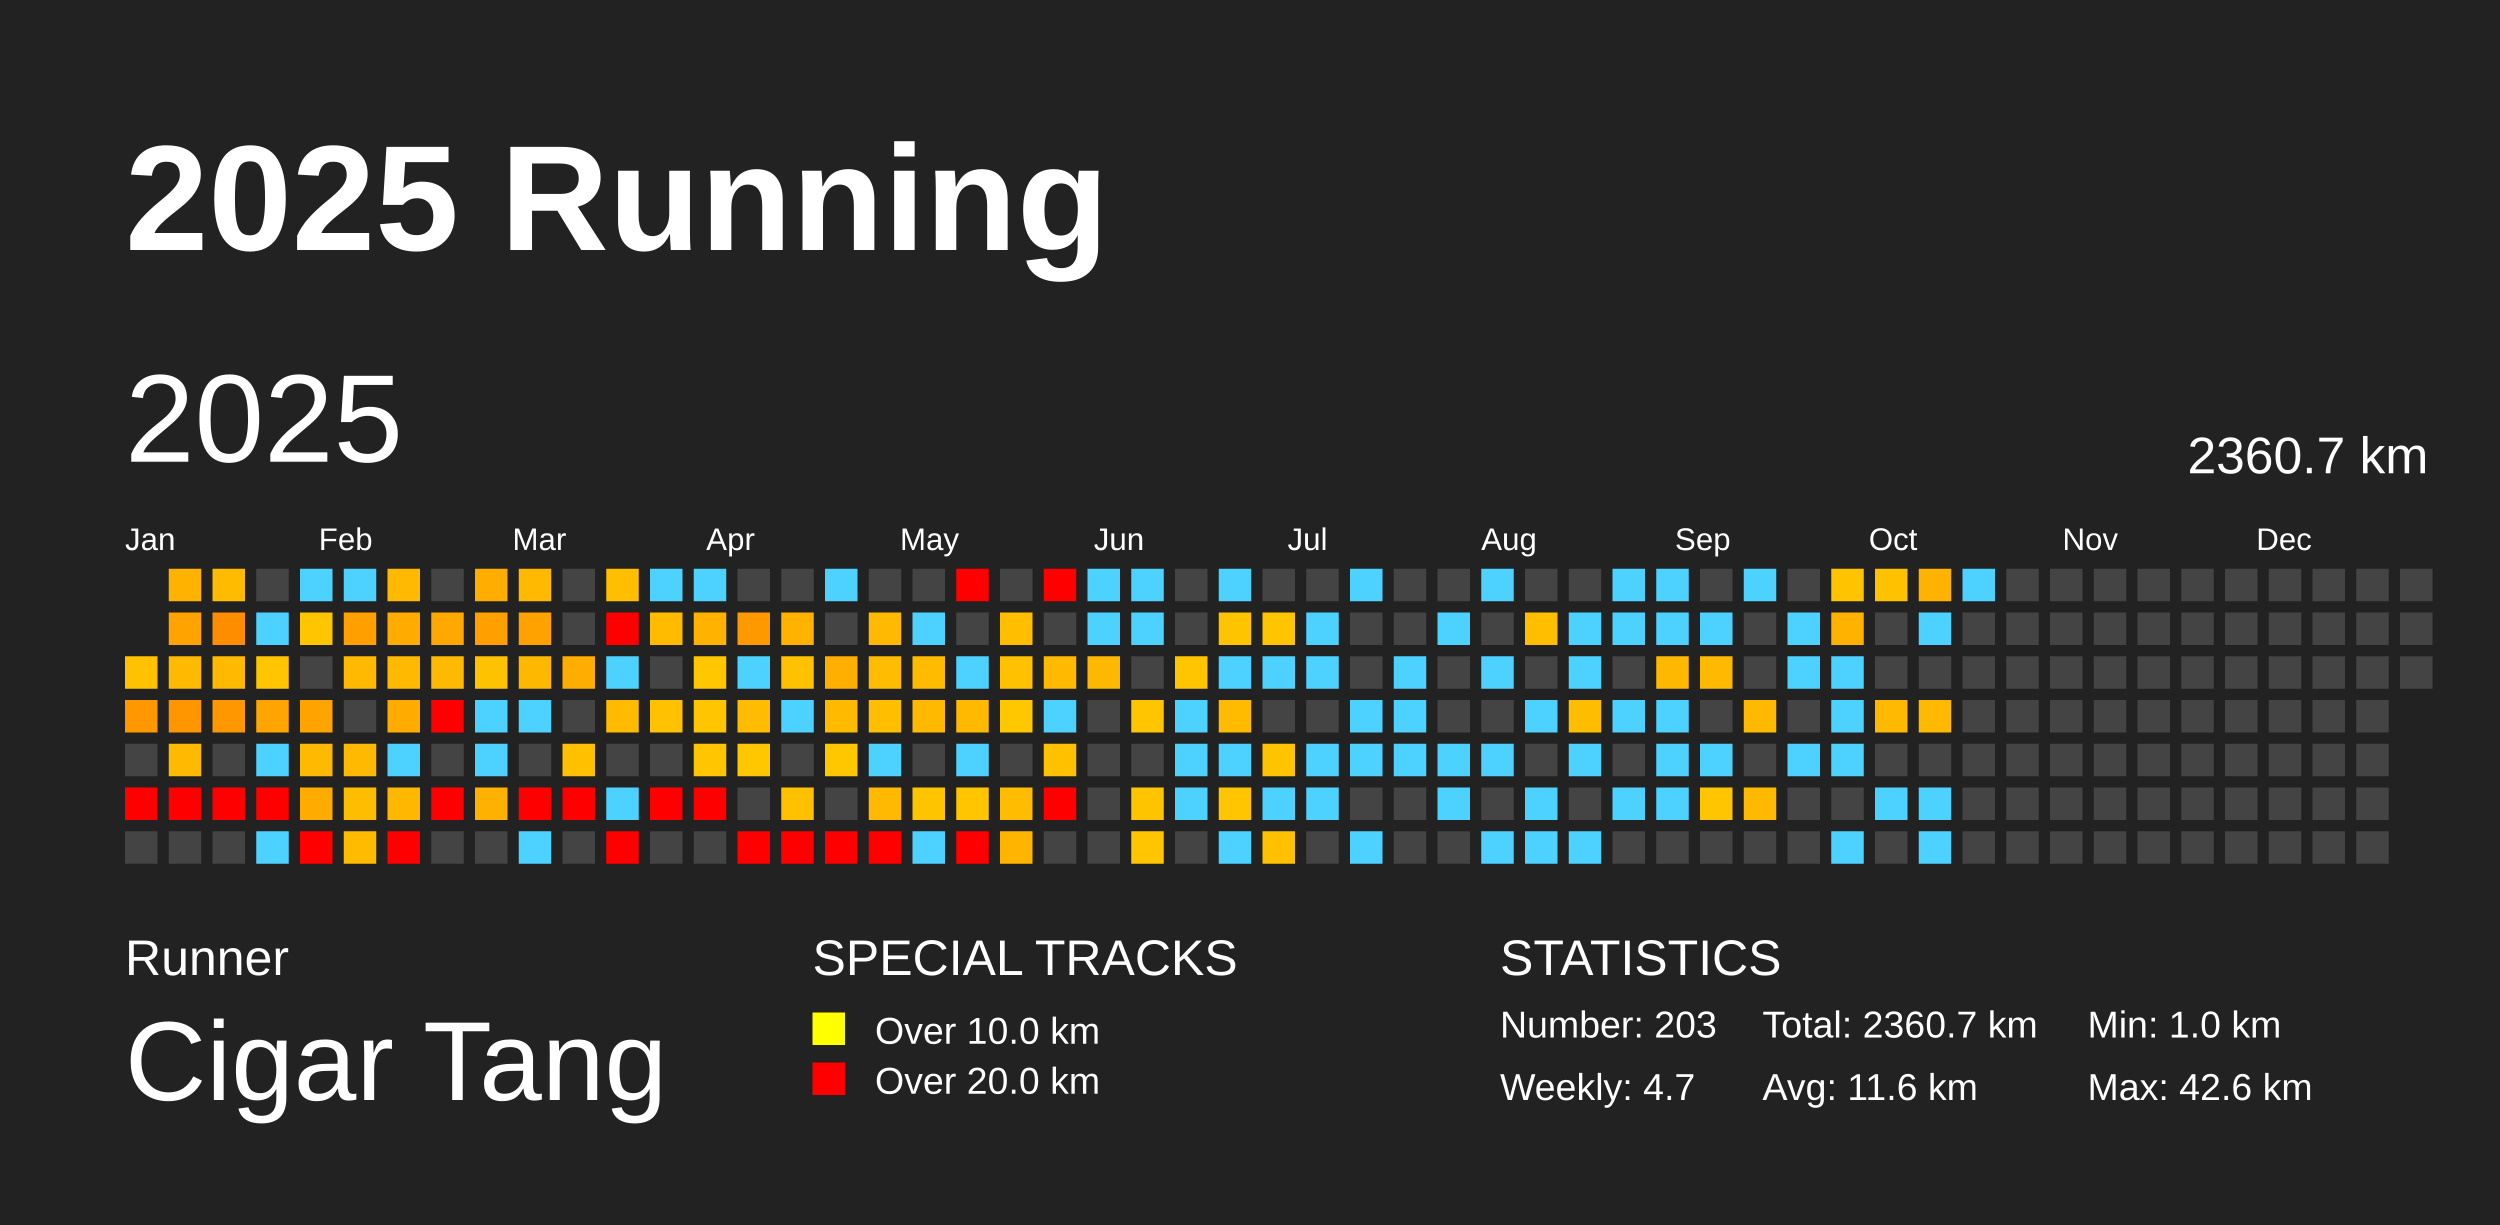
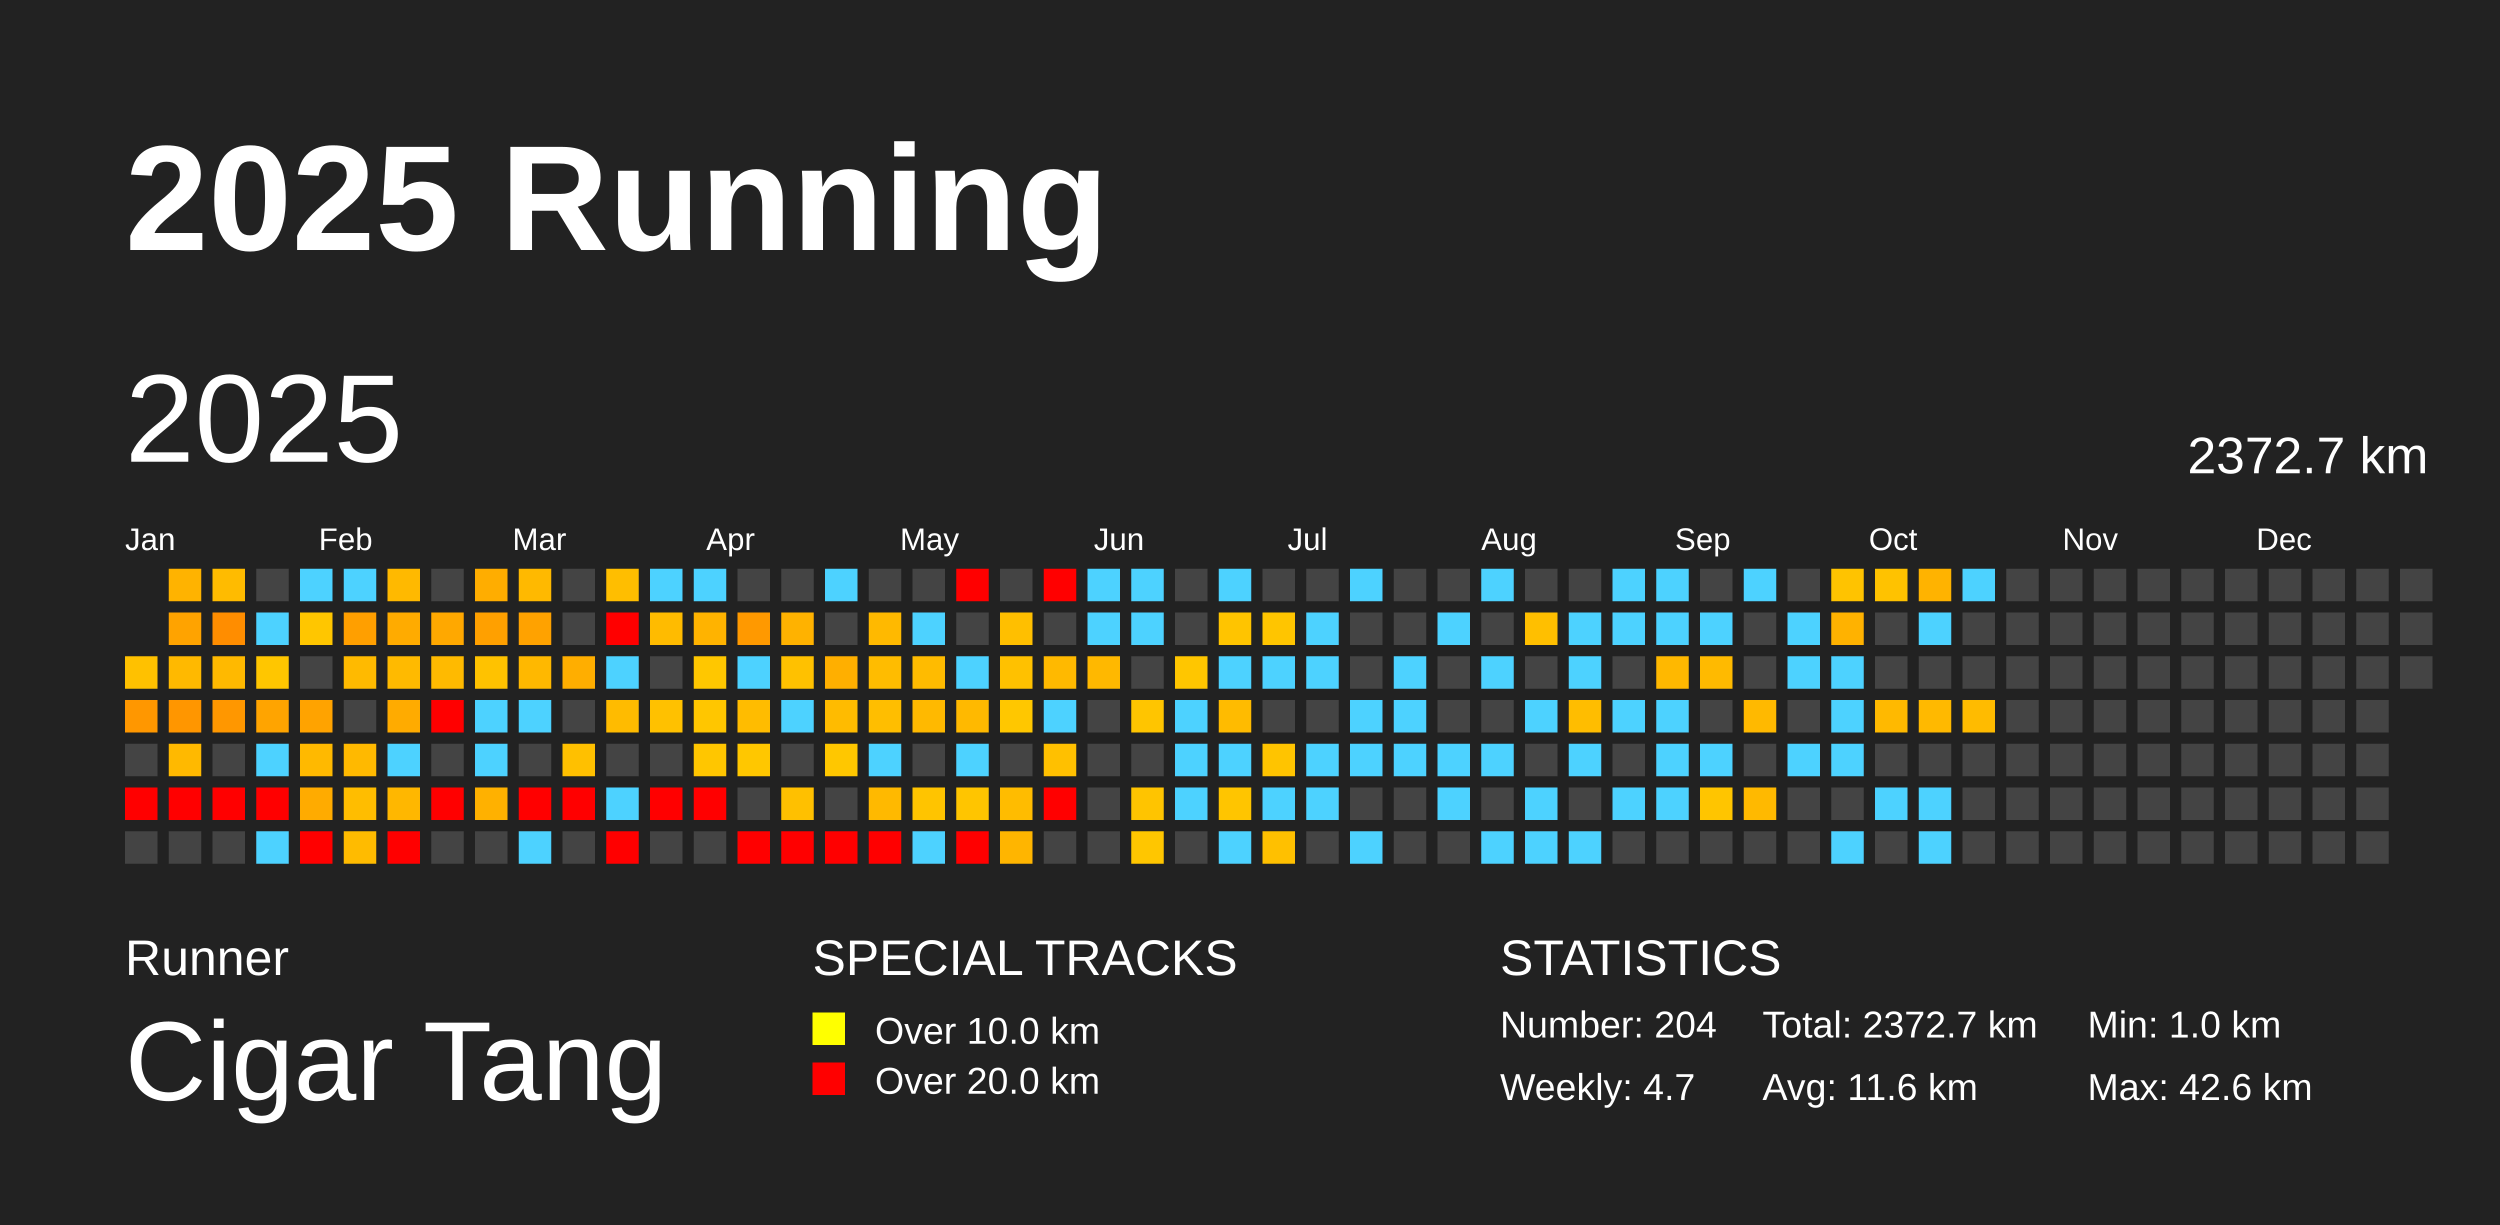
<svg xmlns="http://www.w3.org/2000/svg" baseProfile="full" height="98mm" version="1.1" viewBox="0,0,200,98" width="200mm">
  <defs />
  <rect fill="#222222" height="98" width="200" x="0" y="0" />
  <text fill="#FFFFFF" style="font-size:12px; font-family:Arial; font-weight:bold;" x="10" y="20">2025 Running</text>
  <text fill="#FFFFFF" style="font-size:4px; font-family:Arial" x="10" y="78">Runner</text>
  <text fill="#FFFFFF" style="font-size:9px; font-family:Arial" x="10" y="88">Cigar Tang</text>
  <text fill="#FFFFFF" style="font-size:4px; font-family:Arial" x="65" y="78">SPECIAL TRACKS</text>
  <rect fill="yellow" height="2.6" width="2.6" x="65" y="81" />
  <text fill="#FFFFFF" style="font-size:3px; font-family:Arial" x="70" y="83.5">Over 10.0 km</text>
  <rect fill="red" height="2.6" width="2.6" x="65" y="85" />
  <text fill="#FFFFFF" style="font-size:3px; font-family:Arial" x="70" y="87.5">Over 20.0 km</text>
  <text fill="#FFFFFF" style="font-size:4px; font-family:Arial" x="120" y="78">STATISTICS</text>
-   <text fill="#FFFFFF" style="font-size:3px; font-family:Arial" x="120" y="83">Number: 203</text>
+   <text fill="#FFFFFF" style="font-size:3px; font-family:Arial" x="120" y="83">Number: 204</text>
  <text fill="#FFFFFF" style="font-size:3px; font-family:Arial" x="120" y="88">Weekly: 4.7</text>
-   <text fill="#FFFFFF" style="font-size:3px; font-family:Arial" x="141" y="83">Total: 2360.7 km</text>
+   <text fill="#FFFFFF" style="font-size:3px; font-family:Arial" x="141" y="83">Total: 2372.7 km</text>
  <text fill="#FFFFFF" style="font-size:3px; font-family:Arial" x="141" y="88">Avg: 11.6 km</text>
  <text fill="#FFFFFF" style="font-size:3px; font-family:Arial" x="167" y="83">Min: 1.0 km</text>
  <text fill="#FFFFFF" style="font-size:3px; font-family:Arial" x="167" y="88">Max: 42.6 km</text>
  <text dominant-baseline="hanging" fill="#FFFFFF" style="font-size:10.0px; font-family:Arial;" x="10" y="30">2025</text>
-   <text dominant-baseline="hanging" fill="#FFFFFF" style="font-size:4.125px; font-family:Arial;" x="175" y="35">2360.7 km</text>
+   <text dominant-baseline="hanging" fill="#FFFFFF" style="font-size:4.125px; font-family:Arial;" x="175" y="35">2372.7 km</text>
  <text fill="#FFFFFF" style="font-size:2.5px; font-family:Arial" x="10.0" y="44">Jan</text>
  <text fill="#FFFFFF" style="font-size:2.5px; font-family:Arial" x="25.5" y="44">Feb</text>
  <text fill="#FFFFFF" style="font-size:2.5px; font-family:Arial" x="41.0" y="44">Mar</text>
  <text fill="#FFFFFF" style="font-size:2.5px; font-family:Arial" x="56.5" y="44">Apr</text>
  <text fill="#FFFFFF" style="font-size:2.5px; font-family:Arial" x="72.0" y="44">May</text>
  <text fill="#FFFFFF" style="font-size:2.5px; font-family:Arial" x="87.5" y="44">Jun</text>
  <text fill="#FFFFFF" style="font-size:2.5px; font-family:Arial" x="103.0" y="44">Jul</text>
  <text fill="#FFFFFF" style="font-size:2.5px; font-family:Arial" x="118.5" y="44">Aug</text>
  <text fill="#FFFFFF" style="font-size:2.5px; font-family:Arial" x="134.0" y="44">Sep</text>
  <text fill="#FFFFFF" style="font-size:2.5px; font-family:Arial" x="149.5" y="44">Oct</text>
  <text fill="#FFFFFF" style="font-size:2.5px; font-family:Arial" x="165.0" y="44">Nov</text>
  <text fill="#FFFFFF" style="font-size:2.5px; font-family:Arial" x="180.5" y="44">Dec</text>
  <rect fill="#ffc100" height="2.6" width="2.6" x="10.0" y="52.5" />
  <rect fill="#ff9700" height="2.6" width="2.6" x="10.0" y="56.0" />
  <rect fill="#444444" height="2.6" width="2.6" x="10.0" y="59.5" />
  <rect fill="red" height="2.6" width="2.6" x="10.0" y="63.0" />
  <rect fill="#444444" height="2.6" width="2.6" x="10.0" y="66.5" />
  <rect fill="#ffb300" height="2.6" width="2.6" x="13.5" y="45.5" />
  <rect fill="#ffa300" height="2.6" width="2.6" x="13.5" y="49.0" />
  <rect fill="#ffb900" height="2.6" width="2.6" x="13.5" y="52.5" />
  <rect fill="#ff9600" height="2.6" width="2.6" x="13.5" y="56.0" />
  <rect fill="#ffb900" height="2.6" width="2.6" x="13.5" y="59.5" />
  <rect fill="red" height="2.6" width="2.6" x="13.5" y="63.0" />
  <rect fill="#444444" height="2.6" width="2.6" x="13.5" y="66.5" />
  <rect fill="#ffbb00" height="2.6" width="2.6" x="17.0" y="45.5" />
  <rect fill="#ff8d00" height="2.6" width="2.6" x="17.0" y="49.0" />
  <rect fill="#ffb900" height="2.6" width="2.6" x="17.0" y="52.5" />
  <rect fill="#ff9700" height="2.6" width="2.6" x="17.0" y="56.0" />
  <rect fill="#444444" height="2.6" width="2.6" x="17.0" y="59.5" />
  <rect fill="red" height="2.6" width="2.6" x="17.0" y="63.0" />
  <rect fill="#444444" height="2.6" width="2.6" x="17.0" y="66.5" />
  <rect fill="#444444" height="2.6" width="2.6" x="20.5" y="45.5" />
  <rect fill="#4dd2ff" height="2.6" width="2.6" x="20.5" y="49.0" />
  <rect fill="#ffc600" height="2.6" width="2.6" x="20.5" y="52.5" />
  <rect fill="#ffa400" height="2.6" width="2.6" x="20.5" y="56.0" />
  <rect fill="#4dd2ff" height="2.6" width="2.6" x="20.5" y="59.5" />
  <rect fill="red" height="2.6" width="2.6" x="20.5" y="63.0" />
  <rect fill="#4dd2ff" height="2.6" width="2.6" x="20.5" y="66.5" />
  <rect fill="#4dd2ff" height="2.6" width="2.6" x="24.0" y="45.5" />
  <rect fill="#ffc600" height="2.6" width="2.6" x="24.0" y="49.0" />
  <rect fill="#444444" height="2.6" width="2.6" x="24.0" y="52.5" />
  <rect fill="#ffa300" height="2.6" width="2.6" x="24.0" y="56.0" />
  <rect fill="#ffb900" height="2.6" width="2.6" x="24.0" y="59.5" />
  <rect fill="#ffab00" height="2.6" width="2.6" x="24.0" y="63.0" />
  <rect fill="red" height="2.6" width="2.6" x="24.0" y="66.5" />
  <rect fill="#4dd2ff" height="2.6" width="2.6" x="27.5" y="45.5" />
  <rect fill="#ff9f00" height="2.6" width="2.6" x="27.5" y="49.0" />
  <rect fill="#ffba00" height="2.6" width="2.6" x="27.5" y="52.5" />
  <rect fill="#444444" height="2.6" width="2.6" x="27.5" y="56.0" />
  <rect fill="#ffb900" height="2.6" width="2.6" x="27.5" y="59.5" />
  <rect fill="#ffbd00" height="2.6" width="2.6" x="27.5" y="63.0" />
  <rect fill="#ffbb00" height="2.6" width="2.6" x="27.5" y="66.5" />
  <rect fill="#ffb900" height="2.6" width="2.6" x="31.0" y="45.5" />
  <rect fill="#ffab00" height="2.6" width="2.6" x="31.0" y="49.0" />
  <rect fill="#ffba00" height="2.6" width="2.6" x="31.0" y="52.5" />
  <rect fill="#ffab00" height="2.6" width="2.6" x="31.0" y="56.0" />
  <rect fill="#4dd2ff" height="2.6" width="2.6" x="31.0" y="59.5" />
  <rect fill="#ffb700" height="2.6" width="2.6" x="31.0" y="63.0" />
  <rect fill="red" height="2.6" width="2.6" x="31.0" y="66.5" />
  <rect fill="#444444" height="2.6" width="2.6" x="34.5" y="45.5" />
  <rect fill="#ffa800" height="2.6" width="2.6" x="34.5" y="49.0" />
  <rect fill="#ffba00" height="2.6" width="2.6" x="34.5" y="52.5" />
  <rect fill="red" height="2.6" width="2.6" x="34.5" y="56.0" />
  <rect fill="#444444" height="2.6" width="2.6" x="34.5" y="59.5" />
  <rect fill="red" height="2.6" width="2.6" x="34.5" y="63.0" />
  <rect fill="#444444" height="2.6" width="2.6" x="34.5" y="66.5" />
  <rect fill="#ffad00" height="2.6" width="2.6" x="38.0" y="45.5" />
  <rect fill="#ffa000" height="2.6" width="2.6" x="38.0" y="49.0" />
  <rect fill="#ffc200" height="2.6" width="2.6" x="38.0" y="52.5" />
  <rect fill="#4dd2ff" height="2.6" width="2.6" x="38.0" y="56.0" />
  <rect fill="#4dd2ff" height="2.6" width="2.6" x="38.0" y="59.5" />
  <rect fill="#ffb100" height="2.6" width="2.6" x="38.0" y="63.0" />
  <rect fill="#444444" height="2.6" width="2.6" x="38.0" y="66.5" />
  <rect fill="#ffb900" height="2.6" width="2.6" x="41.5" y="45.5" />
  <rect fill="#ffa200" height="2.6" width="2.6" x="41.5" y="49.0" />
  <rect fill="#ffb800" height="2.6" width="2.6" x="41.5" y="52.5" />
  <rect fill="#4dd2ff" height="2.6" width="2.6" x="41.5" y="56.0" />
  <rect fill="#444444" height="2.6" width="2.6" x="41.5" y="59.5" />
  <rect fill="red" height="2.6" width="2.6" x="41.5" y="63.0" />
  <rect fill="#4dd2ff" height="2.6" width="2.6" x="41.5" y="66.5" />
  <rect fill="#444444" height="2.6" width="2.6" x="45.0" y="45.5" />
  <rect fill="#444444" height="2.6" width="2.6" x="45.0" y="49.0" />
  <rect fill="#ffae00" height="2.6" width="2.6" x="45.0" y="52.5" />
  <rect fill="#444444" height="2.6" width="2.6" x="45.0" y="56.0" />
  <rect fill="#ffc000" height="2.6" width="2.6" x="45.0" y="59.5" />
  <rect fill="red" height="2.6" width="2.6" x="45.0" y="63.0" />
  <rect fill="#444444" height="2.6" width="2.6" x="45.0" y="66.5" />
  <rect fill="#ffbe00" height="2.6" width="2.6" x="48.5" y="45.5" />
  <rect fill="red" height="2.6" width="2.6" x="48.5" y="49.0" />
  <rect fill="#4dd2ff" height="2.6" width="2.6" x="48.5" y="52.5" />
  <rect fill="#ffbb00" height="2.6" width="2.6" x="48.5" y="56.0" />
  <rect fill="#444444" height="2.6" width="2.6" x="48.5" y="59.5" />
  <rect fill="#4dd2ff" height="2.6" width="2.6" x="48.5" y="63.0" />
  <rect fill="red" height="2.6" width="2.6" x="48.5" y="66.5" />
  <rect fill="#4dd2ff" height="2.6" width="2.6" x="52.0" y="45.5" />
  <rect fill="#ffbb00" height="2.6" width="2.6" x="52.0" y="49.0" />
  <rect fill="#444444" height="2.6" width="2.6" x="52.0" y="52.5" />
  <rect fill="#ffc100" height="2.6" width="2.6" x="52.0" y="56.0" />
  <rect fill="#444444" height="2.6" width="2.6" x="52.0" y="59.5" />
  <rect fill="red" height="2.6" width="2.6" x="52.0" y="63.0" />
  <rect fill="#444444" height="2.6" width="2.6" x="52.0" y="66.5" />
  <rect fill="#4dd2ff" height="2.6" width="2.6" x="55.5" y="45.5" />
  <rect fill="#ffb300" height="2.6" width="2.6" x="55.5" y="49.0" />
  <rect fill="#ffc700" height="2.6" width="2.6" x="55.5" y="52.5" />
  <rect fill="#ffc600" height="2.6" width="2.6" x="55.5" y="56.0" />
  <rect fill="#ffc600" height="2.6" width="2.6" x="55.5" y="59.5" />
  <rect fill="red" height="2.6" width="2.6" x="55.5" y="63.0" />
  <rect fill="#444444" height="2.6" width="2.6" x="55.5" y="66.5" />
  <rect fill="#444444" height="2.6" width="2.6" x="59.0" y="45.5" />
  <rect fill="#ff9900" height="2.6" width="2.6" x="59.0" y="49.0" />
  <rect fill="#4dd2ff" height="2.6" width="2.6" x="59.0" y="52.5" />
  <rect fill="#ffbc00" height="2.6" width="2.6" x="59.0" y="56.0" />
  <rect fill="#ffc700" height="2.6" width="2.6" x="59.0" y="59.5" />
  <rect fill="#444444" height="2.6" width="2.6" x="59.0" y="63.0" />
  <rect fill="red" height="2.6" width="2.6" x="59.0" y="66.5" />
  <rect fill="#444444" height="2.6" width="2.6" x="62.5" y="45.5" />
  <rect fill="#ffb200" height="2.6" width="2.6" x="62.5" y="49.0" />
  <rect fill="#ffc100" height="2.6" width="2.6" x="62.5" y="52.5" />
  <rect fill="#4dd2ff" height="2.6" width="2.6" x="62.5" y="56.0" />
  <rect fill="#444444" height="2.6" width="2.6" x="62.5" y="59.5" />
  <rect fill="#ffc000" height="2.6" width="2.6" x="62.5" y="63.0" />
  <rect fill="red" height="2.6" width="2.6" x="62.5" y="66.5" />
  <rect fill="#4dd2ff" height="2.6" width="2.6" x="66.0" y="45.5" />
  <rect fill="#444444" height="2.6" width="2.6" x="66.0" y="49.0" />
  <rect fill="#ffaf00" height="2.6" width="2.6" x="66.0" y="52.5" />
  <rect fill="#ffbb00" height="2.6" width="2.6" x="66.0" y="56.0" />
  <rect fill="#ffc700" height="2.6" width="2.6" x="66.0" y="59.5" />
  <rect fill="#444444" height="2.6" width="2.6" x="66.0" y="63.0" />
  <rect fill="red" height="2.6" width="2.6" x="66.0" y="66.5" />
  <rect fill="#444444" height="2.6" width="2.6" x="69.5" y="45.5" />
  <rect fill="#ffb900" height="2.6" width="2.6" x="69.5" y="49.0" />
  <rect fill="#ffbc00" height="2.6" width="2.6" x="69.5" y="52.5" />
  <rect fill="#ffbe00" height="2.6" width="2.6" x="69.5" y="56.0" />
  <rect fill="#4dd2ff" height="2.6" width="2.6" x="69.5" y="59.5" />
  <rect fill="#ffb900" height="2.6" width="2.6" x="69.5" y="63.0" />
  <rect fill="red" height="2.6" width="2.6" x="69.5" y="66.5" />
  <rect fill="#444444" height="2.6" width="2.6" x="73.0" y="45.5" />
  <rect fill="#4dd2ff" height="2.6" width="2.6" x="73.0" y="49.0" />
  <rect fill="#ffbb00" height="2.6" width="2.6" x="73.0" y="52.5" />
  <rect fill="#ffb900" height="2.6" width="2.6" x="73.0" y="56.0" />
  <rect fill="#444444" height="2.6" width="2.6" x="73.0" y="59.5" />
  <rect fill="#ffc400" height="2.6" width="2.6" x="73.0" y="63.0" />
  <rect fill="#4dd2ff" height="2.6" width="2.6" x="73.0" y="66.5" />
  <rect fill="red" height="2.6" width="2.6" x="76.5" y="45.5" />
  <rect fill="#444444" height="2.6" width="2.6" x="76.5" y="49.0" />
  <rect fill="#4dd2ff" height="2.6" width="2.6" x="76.5" y="52.5" />
  <rect fill="#ffb900" height="2.6" width="2.6" x="76.5" y="56.0" />
  <rect fill="#4dd2ff" height="2.6" width="2.6" x="76.5" y="59.5" />
  <rect fill="#ffc500" height="2.6" width="2.6" x="76.5" y="63.0" />
  <rect fill="red" height="2.6" width="2.6" x="76.5" y="66.5" />
  <rect fill="#444444" height="2.6" width="2.6" x="80.0" y="45.5" />
  <rect fill="#ffbf00" height="2.6" width="2.6" x="80.0" y="49.0" />
  <rect fill="#ffc100" height="2.6" width="2.6" x="80.0" y="52.5" />
  <rect fill="#ffc700" height="2.6" width="2.6" x="80.0" y="56.0" />
  <rect fill="#444444" height="2.6" width="2.6" x="80.0" y="59.5" />
  <rect fill="#ffbc00" height="2.6" width="2.6" x="80.0" y="63.0" />
  <rect fill="#ffb500" height="2.6" width="2.6" x="80.0" y="66.5" />
  <rect fill="red" height="2.6" width="2.6" x="83.5" y="45.5" />
  <rect fill="#444444" height="2.6" width="2.6" x="83.5" y="49.0" />
  <rect fill="#ffb900" height="2.6" width="2.6" x="83.5" y="52.5" />
  <rect fill="#4dd2ff" height="2.6" width="2.6" x="83.5" y="56.0" />
  <rect fill="#ffc000" height="2.6" width="2.6" x="83.5" y="59.5" />
  <rect fill="red" height="2.6" width="2.6" x="83.5" y="63.0" />
  <rect fill="#444444" height="2.6" width="2.6" x="83.5" y="66.5" />
  <rect fill="#4dd2ff" height="2.6" width="2.6" x="87.0" y="45.5" />
  <rect fill="#4dd2ff" height="2.6" width="2.6" x="87.0" y="49.0" />
  <rect fill="#ffb800" height="2.6" width="2.6" x="87.0" y="52.5" />
  <rect fill="#444444" height="2.6" width="2.6" x="87.0" y="56.0" />
  <rect fill="#444444" height="2.6" width="2.6" x="87.0" y="59.5" />
  <rect fill="#444444" height="2.6" width="2.6" x="87.0" y="63.0" />
  <rect fill="#444444" height="2.6" width="2.6" x="87.0" y="66.5" />
  <rect fill="#4dd2ff" height="2.6" width="2.6" x="90.5" y="45.5" />
  <rect fill="#4dd2ff" height="2.6" width="2.6" x="90.5" y="49.0" />
  <rect fill="#444444" height="2.6" width="2.6" x="90.5" y="52.5" />
  <rect fill="#ffc500" height="2.6" width="2.6" x="90.5" y="56.0" />
  <rect fill="#444444" height="2.6" width="2.6" x="90.5" y="59.5" />
  <rect fill="#ffc400" height="2.6" width="2.6" x="90.5" y="63.0" />
  <rect fill="#ffc600" height="2.6" width="2.6" x="90.5" y="66.5" />
  <rect fill="#444444" height="2.6" width="2.6" x="94.0" y="45.5" />
  <rect fill="#444444" height="2.6" width="2.6" x="94.0" y="49.0" />
  <rect fill="#ffc600" height="2.6" width="2.6" x="94.0" y="52.5" />
  <rect fill="#4dd2ff" height="2.6" width="2.6" x="94.0" y="56.0" />
  <rect fill="#4dd2ff" height="2.6" width="2.6" x="94.0" y="59.5" />
  <rect fill="#4dd2ff" height="2.6" width="2.6" x="94.0" y="63.0" />
  <rect fill="#444444" height="2.6" width="2.6" x="94.0" y="66.5" />
  <rect fill="#4dd2ff" height="2.6" width="2.6" x="97.5" y="45.5" />
  <rect fill="#ffc400" height="2.6" width="2.6" x="97.5" y="49.0" />
  <rect fill="#4dd2ff" height="2.6" width="2.6" x="97.5" y="52.5" />
  <rect fill="#ffbb00" height="2.6" width="2.6" x="97.5" y="56.0" />
  <rect fill="#4dd2ff" height="2.6" width="2.6" x="97.5" y="59.5" />
  <rect fill="#ffc500" height="2.6" width="2.6" x="97.5" y="63.0" />
  <rect fill="#4dd2ff" height="2.6" width="2.6" x="97.5" y="66.5" />
  <rect fill="#444444" height="2.6" width="2.6" x="101.0" y="45.5" />
  <rect fill="#ffc500" height="2.6" width="2.6" x="101.0" y="49.0" />
  <rect fill="#4dd2ff" height="2.6" width="2.6" x="101.0" y="52.5" />
  <rect fill="#444444" height="2.6" width="2.6" x="101.0" y="56.0" />
  <rect fill="#ffc400" height="2.6" width="2.6" x="101.0" y="59.5" />
  <rect fill="#4dd2ff" height="2.6" width="2.6" x="101.0" y="63.0" />
  <rect fill="#ffc000" height="2.6" width="2.6" x="101.0" y="66.5" />
  <rect fill="#444444" height="2.6" width="2.6" x="104.5" y="45.5" />
  <rect fill="#4dd2ff" height="2.6" width="2.6" x="104.5" y="49.0" />
  <rect fill="#4dd2ff" height="2.6" width="2.6" x="104.5" y="52.5" />
  <rect fill="#444444" height="2.6" width="2.6" x="104.5" y="56.0" />
  <rect fill="#4dd2ff" height="2.6" width="2.6" x="104.5" y="59.5" />
  <rect fill="#4dd2ff" height="2.6" width="2.6" x="104.5" y="63.0" />
  <rect fill="#444444" height="2.6" width="2.6" x="104.5" y="66.5" />
  <rect fill="#4dd2ff" height="2.6" width="2.6" x="108.0" y="45.5" />
  <rect fill="#444444" height="2.6" width="2.6" x="108.0" y="49.0" />
  <rect fill="#444444" height="2.6" width="2.6" x="108.0" y="52.5" />
  <rect fill="#4dd2ff" height="2.6" width="2.6" x="108.0" y="56.0" />
  <rect fill="#4dd2ff" height="2.6" width="2.6" x="108.0" y="59.5" />
  <rect fill="#444444" height="2.6" width="2.6" x="108.0" y="63.0" />
  <rect fill="#4dd2ff" height="2.6" width="2.6" x="108.0" y="66.5" />
  <rect fill="#444444" height="2.6" width="2.6" x="111.5" y="45.5" />
  <rect fill="#444444" height="2.6" width="2.6" x="111.5" y="49.0" />
  <rect fill="#4dd2ff" height="2.6" width="2.6" x="111.5" y="52.5" />
  <rect fill="#4dd2ff" height="2.6" width="2.6" x="111.5" y="56.0" />
  <rect fill="#4dd2ff" height="2.6" width="2.6" x="111.5" y="59.5" />
  <rect fill="#444444" height="2.6" width="2.6" x="111.5" y="63.0" />
  <rect fill="#444444" height="2.6" width="2.6" x="111.5" y="66.5" />
  <rect fill="#444444" height="2.6" width="2.6" x="115.0" y="45.5" />
  <rect fill="#4dd2ff" height="2.6" width="2.6" x="115.0" y="49.0" />
  <rect fill="#444444" height="2.6" width="2.6" x="115.0" y="52.5" />
  <rect fill="#444444" height="2.6" width="2.6" x="115.0" y="56.0" />
  <rect fill="#4dd2ff" height="2.6" width="2.6" x="115.0" y="59.5" />
  <rect fill="#4dd2ff" height="2.6" width="2.6" x="115.0" y="63.0" />
  <rect fill="#444444" height="2.6" width="2.6" x="115.0" y="66.5" />
  <rect fill="#4dd2ff" height="2.6" width="2.6" x="118.5" y="45.5" />
  <rect fill="#444444" height="2.6" width="2.6" x="118.5" y="49.0" />
  <rect fill="#4dd2ff" height="2.6" width="2.6" x="118.5" y="52.5" />
  <rect fill="#444444" height="2.6" width="2.6" x="118.5" y="56.0" />
  <rect fill="#4dd2ff" height="2.6" width="2.6" x="118.5" y="59.5" />
  <rect fill="#444444" height="2.6" width="2.6" x="118.5" y="63.0" />
  <rect fill="#4dd2ff" height="2.6" width="2.6" x="118.5" y="66.5" />
  <rect fill="#444444" height="2.6" width="2.6" x="122.0" y="45.5" />
  <rect fill="#ffbf00" height="2.6" width="2.6" x="122.0" y="49.0" />
  <rect fill="#444444" height="2.6" width="2.6" x="122.0" y="52.5" />
  <rect fill="#4dd2ff" height="2.6" width="2.6" x="122.0" y="56.0" />
  <rect fill="#444444" height="2.6" width="2.6" x="122.0" y="59.5" />
  <rect fill="#4dd2ff" height="2.6" width="2.6" x="122.0" y="63.0" />
  <rect fill="#4dd2ff" height="2.6" width="2.6" x="122.0" y="66.5" />
  <rect fill="#444444" height="2.6" width="2.6" x="125.5" y="45.5" />
  <rect fill="#4dd2ff" height="2.6" width="2.6" x="125.5" y="49.0" />
  <rect fill="#4dd2ff" height="2.6" width="2.6" x="125.5" y="52.5" />
  <rect fill="#ffbd00" height="2.6" width="2.6" x="125.5" y="56.0" />
  <rect fill="#4dd2ff" height="2.6" width="2.6" x="125.5" y="59.5" />
  <rect fill="#444444" height="2.6" width="2.6" x="125.5" y="63.0" />
  <rect fill="#4dd2ff" height="2.6" width="2.6" x="125.5" y="66.5" />
  <rect fill="#4dd2ff" height="2.6" width="2.6" x="129.0" y="45.5" />
  <rect fill="#4dd2ff" height="2.6" width="2.6" x="129.0" y="49.0" />
  <rect fill="#444444" height="2.6" width="2.6" x="129.0" y="52.5" />
  <rect fill="#4dd2ff" height="2.6" width="2.6" x="129.0" y="56.0" />
  <rect fill="#444444" height="2.6" width="2.6" x="129.0" y="59.5" />
  <rect fill="#4dd2ff" height="2.6" width="2.6" x="129.0" y="63.0" />
  <rect fill="#444444" height="2.6" width="2.6" x="129.0" y="66.5" />
  <rect fill="#4dd2ff" height="2.6" width="2.6" x="132.5" y="45.5" />
  <rect fill="#4dd2ff" height="2.6" width="2.6" x="132.5" y="49.0" />
  <rect fill="#ffb800" height="2.6" width="2.6" x="132.5" y="52.5" />
  <rect fill="#4dd2ff" height="2.6" width="2.6" x="132.5" y="56.0" />
  <rect fill="#4dd2ff" height="2.6" width="2.6" x="132.5" y="59.5" />
  <rect fill="#4dd2ff" height="2.6" width="2.6" x="132.5" y="63.0" />
  <rect fill="#444444" height="2.6" width="2.6" x="132.5" y="66.5" />
  <rect fill="#444444" height="2.6" width="2.6" x="136.0" y="45.5" />
  <rect fill="#4dd2ff" height="2.6" width="2.6" x="136.0" y="49.0" />
  <rect fill="#ffba00" height="2.6" width="2.6" x="136.0" y="52.5" />
  <rect fill="#444444" height="2.6" width="2.6" x="136.0" y="56.0" />
  <rect fill="#4dd2ff" height="2.6" width="2.6" x="136.0" y="59.5" />
  <rect fill="#ffc500" height="2.6" width="2.6" x="136.0" y="63.0" />
  <rect fill="#444444" height="2.6" width="2.6" x="136.0" y="66.5" />
  <rect fill="#4dd2ff" height="2.6" width="2.6" x="139.5" y="45.5" />
  <rect fill="#444444" height="2.6" width="2.6" x="139.5" y="49.0" />
  <rect fill="#444444" height="2.6" width="2.6" x="139.5" y="52.5" />
  <rect fill="#ffb900" height="2.6" width="2.6" x="139.5" y="56.0" />
  <rect fill="#444444" height="2.6" width="2.6" x="139.5" y="59.5" />
  <rect fill="#ffb900" height="2.6" width="2.6" x="139.5" y="63.0" />
  <rect fill="#444444" height="2.6" width="2.6" x="139.5" y="66.5" />
  <rect fill="#444444" height="2.6" width="2.6" x="143.0" y="45.5" />
  <rect fill="#4dd2ff" height="2.6" width="2.6" x="143.0" y="49.0" />
  <rect fill="#4dd2ff" height="2.6" width="2.6" x="143.0" y="52.5" />
  <rect fill="#444444" height="2.6" width="2.6" x="143.0" y="56.0" />
  <rect fill="#4dd2ff" height="2.6" width="2.6" x="143.0" y="59.5" />
  <rect fill="#444444" height="2.6" width="2.6" x="143.0" y="63.0" />
  <rect fill="#444444" height="2.6" width="2.6" x="143.0" y="66.5" />
  <rect fill="#ffc300" height="2.6" width="2.6" x="146.5" y="45.5" />
  <rect fill="#ffb200" height="2.6" width="2.6" x="146.5" y="49.0" />
  <rect fill="#4dd2ff" height="2.6" width="2.6" x="146.5" y="52.5" />
  <rect fill="#4dd2ff" height="2.6" width="2.6" x="146.5" y="56.0" />
  <rect fill="#4dd2ff" height="2.6" width="2.6" x="146.5" y="59.5" />
  <rect fill="#444444" height="2.6" width="2.6" x="146.5" y="63.0" />
  <rect fill="#4dd2ff" height="2.6" width="2.6" x="146.5" y="66.5" />
  <rect fill="#ffc200" height="2.6" width="2.6" x="150.0" y="45.5" />
  <rect fill="#444444" height="2.6" width="2.6" x="150.0" y="49.0" />
  <rect fill="#444444" height="2.6" width="2.6" x="150.0" y="52.5" />
  <rect fill="#ffb900" height="2.6" width="2.6" x="150.0" y="56.0" />
  <rect fill="#444444" height="2.6" width="2.6" x="150.0" y="59.5" />
  <rect fill="#4dd2ff" height="2.6" width="2.6" x="150.0" y="63.0" />
  <rect fill="#444444" height="2.6" width="2.6" x="150.0" y="66.5" />
  <rect fill="#ffb300" height="2.6" width="2.6" x="153.5" y="45.5" />
  <rect fill="#4dd2ff" height="2.6" width="2.6" x="153.5" y="49.0" />
  <rect fill="#444444" height="2.6" width="2.6" x="153.5" y="52.5" />
  <rect fill="#ffb900" height="2.6" width="2.6" x="153.5" y="56.0" />
  <rect fill="#444444" height="2.6" width="2.6" x="153.5" y="59.5" />
  <rect fill="#4dd2ff" height="2.6" width="2.6" x="153.5" y="63.0" />
  <rect fill="#4dd2ff" height="2.6" width="2.6" x="153.5" y="66.5" />
  <rect fill="#4dd2ff" height="2.6" width="2.6" x="157.0" y="45.5" />
  <rect fill="#444444" height="2.6" width="2.6" x="157.0" y="49.0" />
  <rect fill="#444444" height="2.6" width="2.6" x="157.0" y="52.5" />
-   <rect fill="#444444" height="2.6" width="2.6" x="157.0" y="56.0" />
+   <rect fill="#ffbb00" height="2.6" width="2.6" x="157.0" y="56.0" />
  <rect fill="#444444" height="2.6" width="2.6" x="157.0" y="59.5" />
  <rect fill="#444444" height="2.6" width="2.6" x="157.0" y="63.0" />
  <rect fill="#444444" height="2.6" width="2.6" x="157.0" y="66.5" />
  <rect fill="#444444" height="2.6" width="2.6" x="160.5" y="45.5" />
  <rect fill="#444444" height="2.6" width="2.6" x="160.5" y="49.0" />
  <rect fill="#444444" height="2.6" width="2.6" x="160.5" y="52.5" />
  <rect fill="#444444" height="2.6" width="2.6" x="160.5" y="56.0" />
  <rect fill="#444444" height="2.6" width="2.6" x="160.5" y="59.5" />
  <rect fill="#444444" height="2.6" width="2.6" x="160.5" y="63.0" />
  <rect fill="#444444" height="2.6" width="2.6" x="160.5" y="66.5" />
  <rect fill="#444444" height="2.6" width="2.6" x="164.0" y="45.5" />
  <rect fill="#444444" height="2.6" width="2.6" x="164.0" y="49.0" />
  <rect fill="#444444" height="2.6" width="2.6" x="164.0" y="52.5" />
  <rect fill="#444444" height="2.6" width="2.6" x="164.0" y="56.0" />
  <rect fill="#444444" height="2.6" width="2.6" x="164.0" y="59.5" />
  <rect fill="#444444" height="2.6" width="2.6" x="164.0" y="63.0" />
  <rect fill="#444444" height="2.6" width="2.6" x="164.0" y="66.5" />
  <rect fill="#444444" height="2.6" width="2.6" x="167.5" y="45.5" />
  <rect fill="#444444" height="2.6" width="2.6" x="167.5" y="49.0" />
  <rect fill="#444444" height="2.6" width="2.6" x="167.5" y="52.5" />
  <rect fill="#444444" height="2.6" width="2.6" x="167.5" y="56.0" />
  <rect fill="#444444" height="2.6" width="2.6" x="167.5" y="59.5" />
  <rect fill="#444444" height="2.6" width="2.6" x="167.5" y="63.0" />
  <rect fill="#444444" height="2.6" width="2.6" x="167.5" y="66.5" />
  <rect fill="#444444" height="2.6" width="2.6" x="171.0" y="45.5" />
  <rect fill="#444444" height="2.6" width="2.6" x="171.0" y="49.0" />
  <rect fill="#444444" height="2.6" width="2.6" x="171.0" y="52.5" />
  <rect fill="#444444" height="2.6" width="2.6" x="171.0" y="56.0" />
  <rect fill="#444444" height="2.6" width="2.6" x="171.0" y="59.5" />
  <rect fill="#444444" height="2.6" width="2.6" x="171.0" y="63.0" />
  <rect fill="#444444" height="2.6" width="2.6" x="171.0" y="66.5" />
  <rect fill="#444444" height="2.6" width="2.6" x="174.5" y="45.5" />
  <rect fill="#444444" height="2.6" width="2.6" x="174.5" y="49.0" />
  <rect fill="#444444" height="2.6" width="2.6" x="174.5" y="52.5" />
  <rect fill="#444444" height="2.6" width="2.6" x="174.5" y="56.0" />
  <rect fill="#444444" height="2.6" width="2.6" x="174.5" y="59.5" />
  <rect fill="#444444" height="2.6" width="2.6" x="174.5" y="63.0" />
  <rect fill="#444444" height="2.6" width="2.6" x="174.5" y="66.5" />
  <rect fill="#444444" height="2.6" width="2.6" x="178.0" y="45.5" />
  <rect fill="#444444" height="2.6" width="2.6" x="178.0" y="49.0" />
  <rect fill="#444444" height="2.6" width="2.6" x="178.0" y="52.5" />
  <rect fill="#444444" height="2.6" width="2.6" x="178.0" y="56.0" />
  <rect fill="#444444" height="2.6" width="2.6" x="178.0" y="59.5" />
  <rect fill="#444444" height="2.6" width="2.6" x="178.0" y="63.0" />
  <rect fill="#444444" height="2.6" width="2.6" x="178.0" y="66.5" />
  <rect fill="#444444" height="2.6" width="2.6" x="181.5" y="45.5" />
  <rect fill="#444444" height="2.6" width="2.6" x="181.5" y="49.0" />
  <rect fill="#444444" height="2.6" width="2.6" x="181.5" y="52.5" />
  <rect fill="#444444" height="2.6" width="2.6" x="181.5" y="56.0" />
  <rect fill="#444444" height="2.6" width="2.6" x="181.5" y="59.5" />
  <rect fill="#444444" height="2.6" width="2.6" x="181.5" y="63.0" />
  <rect fill="#444444" height="2.6" width="2.6" x="181.5" y="66.5" />
  <rect fill="#444444" height="2.6" width="2.6" x="185.0" y="45.5" />
  <rect fill="#444444" height="2.6" width="2.6" x="185.0" y="49.0" />
  <rect fill="#444444" height="2.6" width="2.6" x="185.0" y="52.5" />
  <rect fill="#444444" height="2.6" width="2.6" x="185.0" y="56.0" />
  <rect fill="#444444" height="2.6" width="2.6" x="185.0" y="59.5" />
  <rect fill="#444444" height="2.6" width="2.6" x="185.0" y="63.0" />
  <rect fill="#444444" height="2.6" width="2.6" x="185.0" y="66.5" />
  <rect fill="#444444" height="2.6" width="2.6" x="188.5" y="45.5" />
  <rect fill="#444444" height="2.6" width="2.6" x="188.5" y="49.0" />
  <rect fill="#444444" height="2.6" width="2.6" x="188.5" y="52.5" />
  <rect fill="#444444" height="2.6" width="2.6" x="188.5" y="56.0" />
  <rect fill="#444444" height="2.6" width="2.6" x="188.5" y="59.5" />
  <rect fill="#444444" height="2.6" width="2.6" x="188.5" y="63.0" />
  <rect fill="#444444" height="2.6" width="2.6" x="188.5" y="66.5" />
  <rect fill="#444444" height="2.6" width="2.6" x="192.0" y="45.5" />
  <rect fill="#444444" height="2.6" width="2.6" x="192.0" y="49.0" />
  <rect fill="#444444" height="2.6" width="2.6" x="192.0" y="52.5" />
</svg>
